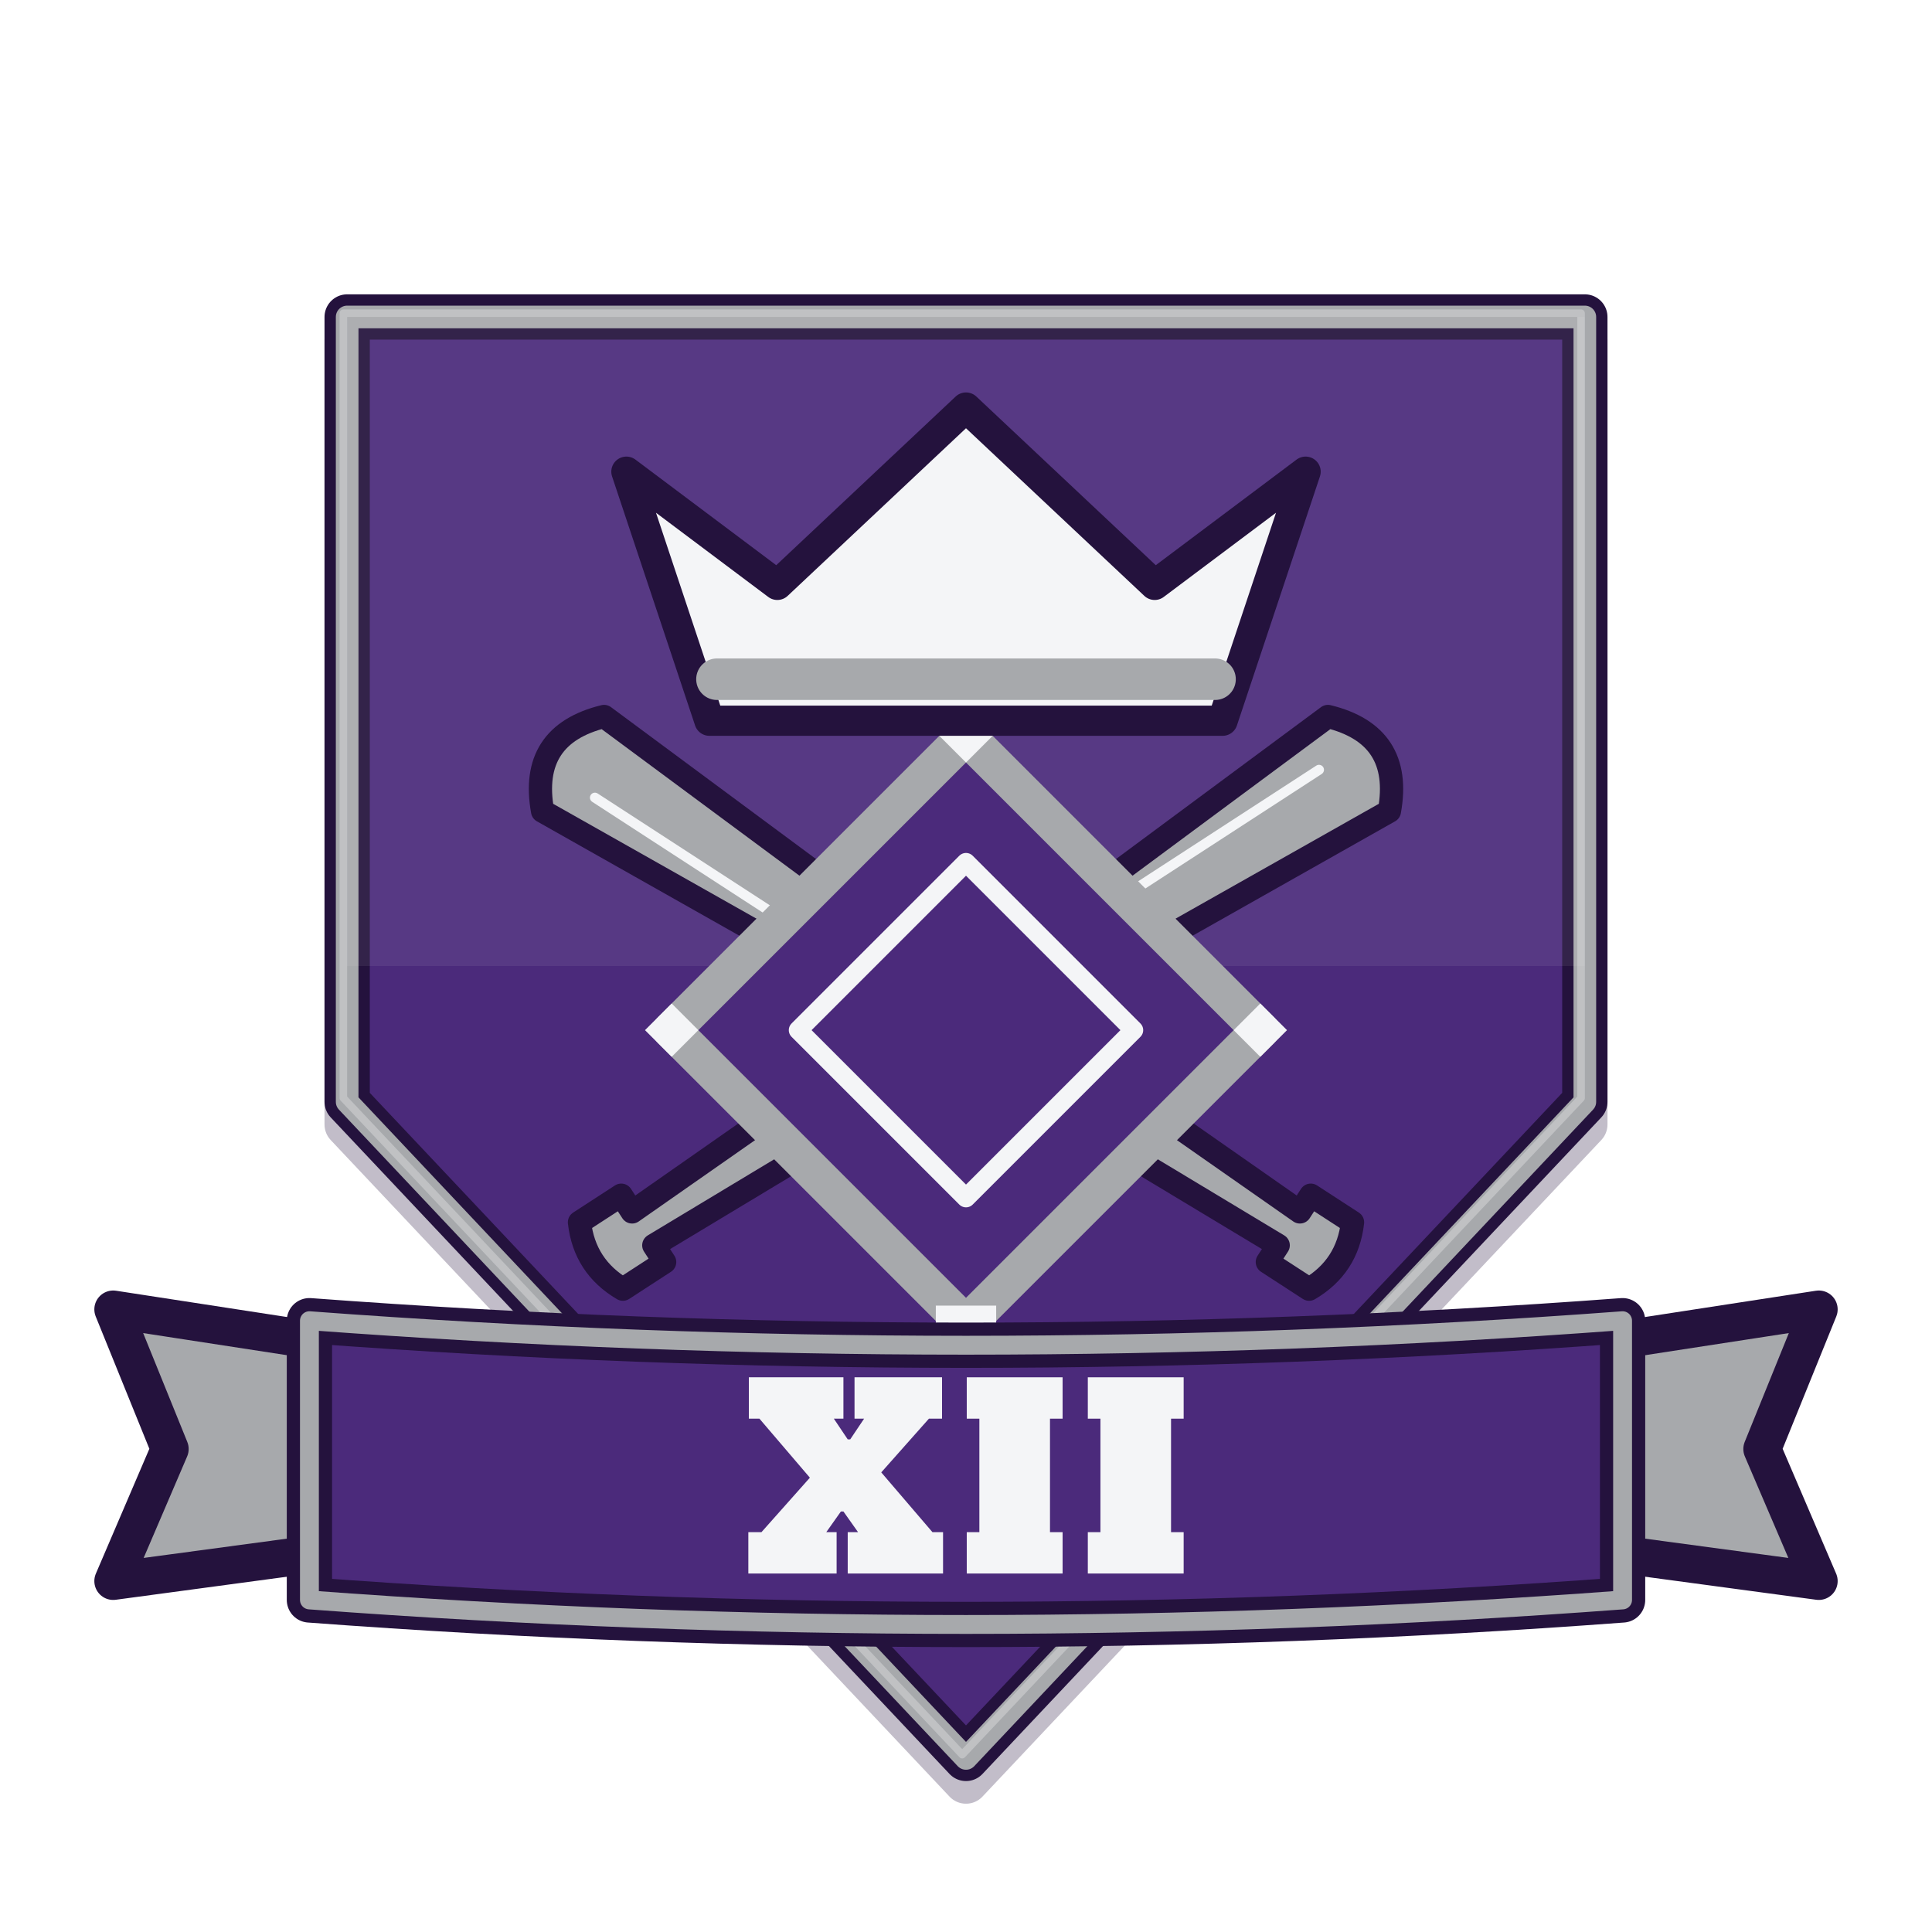
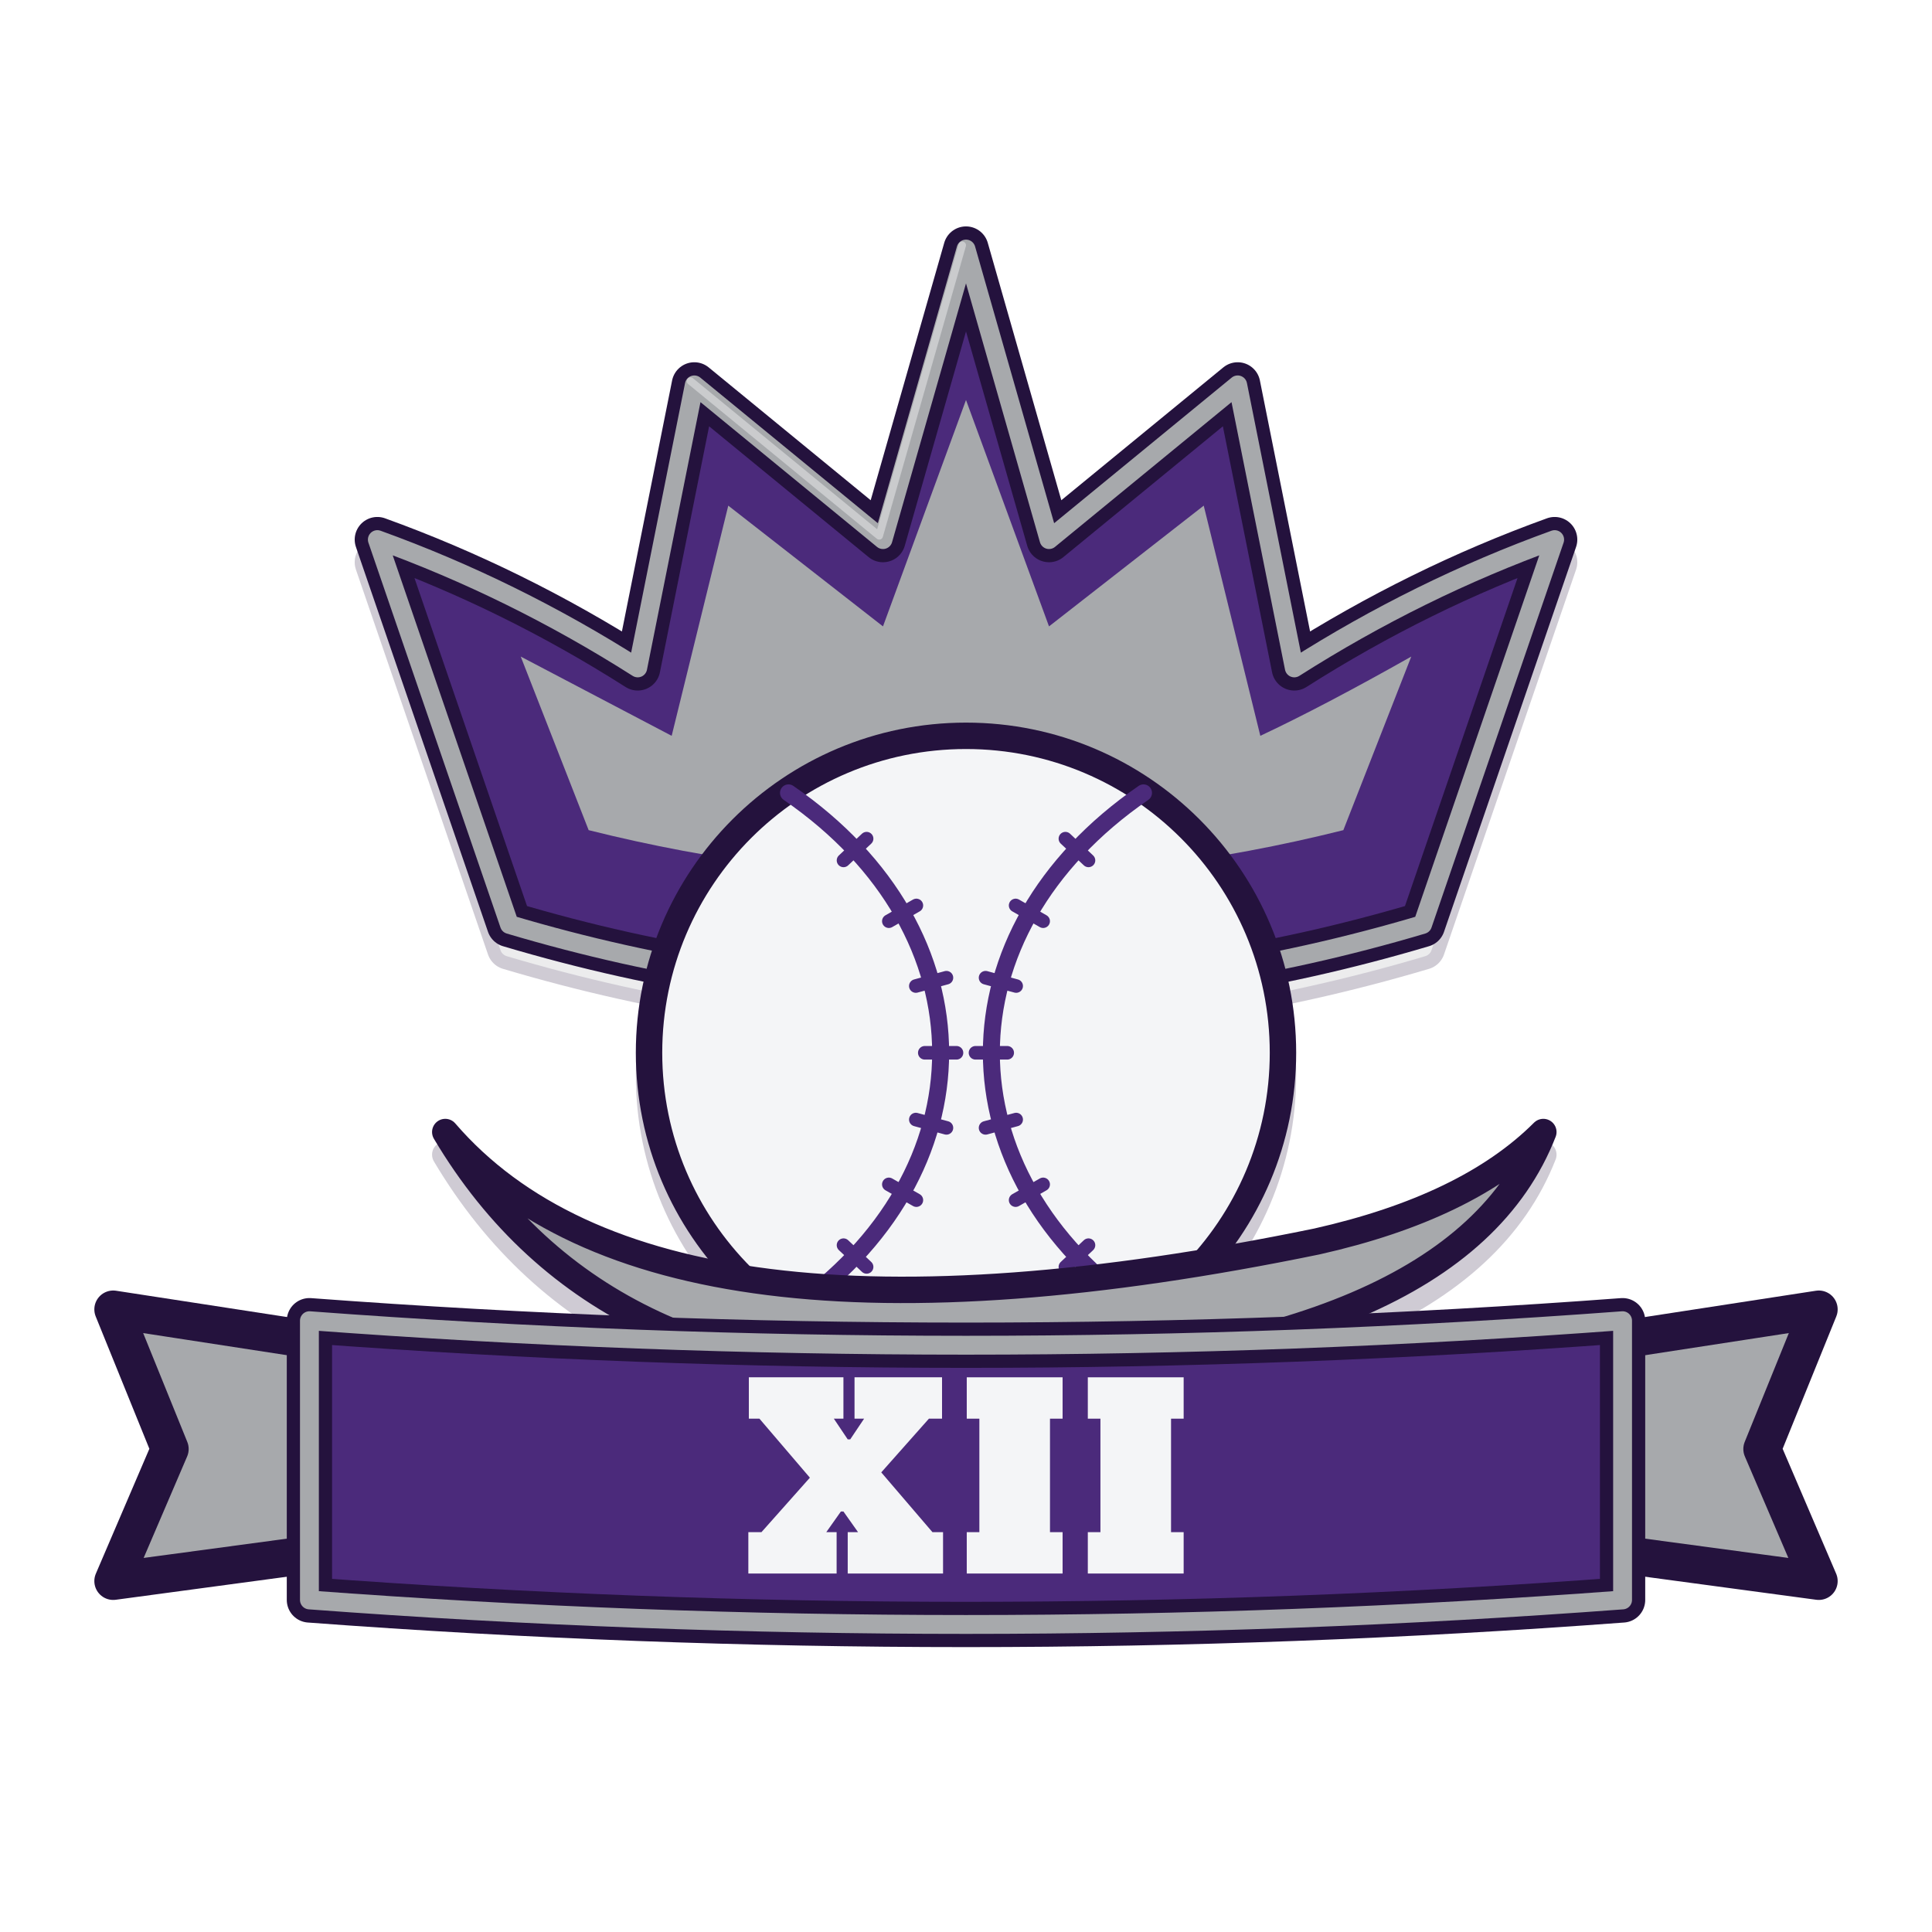
- <svg xmlns="http://www.w3.org/2000/svg" width="512" height="512" viewBox="0 0 512 512" role="img">
-   <defs>
-     <clipPath id="face-clip">
-       <path d="M92 84 H420 V292 L256 466 L92 292Z" fill="none" />
-     </clipPath>
-   </defs>
-   <path d="M92 84 H420 V292 L256 466 L92 292Z" fill="#24123D" stroke="#24123D" stroke-width="12" stroke-linejoin="round" stroke-linecap="round" transform="translate(0 6)" opacity="0.28" />
-   <g id="identity-geometry">
-     <path d="M92 84 H420 V292 L256 466 L92 292Z" fill="#4B2A7B" stroke="#24123D" stroke-width="12" stroke-linejoin="round" stroke-linecap="round" id="outer-border" />
-     <path d="M92 84 H420 V292 L256 466 L92 292Z" fill="none" stroke="#A7A9AC" stroke-width="6" stroke-linejoin="round" stroke-linecap="round" id="metal-band" />
-     <g clip-path="url(#face-clip)">
-       <path d="M0 0 H512 V256 H0Z" fill="#F4F5F7" opacity="0.075" />
+ <svg xmlns="http://www.w3.org/2000/svg" width="512" height="512" viewBox="0 0 512 512">
+   <g transform="translate(0 6)" opacity="0.22">
+     <g>
+       <path d="M100 143 Q136 156 169 177 L184 102 L234 143 L256 66 L278 143 L328 102 L343 177 Q376 156 412 143 L377 245 Q256 281 135 245Z" fill="#4B2A7B" stroke="#24123D" stroke-width="12" stroke-linejoin="round" stroke-linecap="round" />
+       <path d="M100 143 Q136 156 169 177 L184 102 L234 143 L256 66 L278 143 L328 102 L343 177 Q376 156 412 143 L377 245 Q256 281 135 245Z" fill="none" stroke="#A7A9AC" stroke-width="5" stroke-linejoin="round" stroke-linecap="round" />
+       <path d="M138 174 L156 220 Q256 245 356 220 L374 174 Q351 187 334 195 L319 134 L278 166 L256 106 L234 166 L193 134 L178 195Z" fill="#A7A9AC" />
+       <g>
+         <circle cx="256" cy="279" r="84" fill="#F4F5F7" stroke="#24123D" stroke-width="7" />
+         <path d="M303.040 210.120 C249.280 247.080 249.280 310.920 303.040 347.880" fill="none" stroke="#4B2A7B" stroke-width="4.5" stroke-linejoin="round" stroke-linecap="round" />
+         <path d="M288.458 228.014 L282.342 222.256" fill="none" stroke="#4B2A7B" stroke-width="3.6" stroke-linejoin="round" stroke-linecap="round" />
+         <path d="M276.447 244.124 L269.153 239.956" fill="none" stroke="#4B2A7B" stroke-width="3.6" stroke-linejoin="round" stroke-linecap="round" />
+         <path d="M269.294 261.304 L261.186 259.106" fill="none" stroke="#4B2A7B" stroke-width="3.6" stroke-linejoin="round" stroke-linecap="round" />
+         <path d="M266.920 279.000 L258.520 279.000" fill="none" stroke="#4B2A7B" stroke-width="3.6" stroke-linejoin="round" stroke-linecap="round" />
+         <path d="M269.294 296.696 L261.186 298.894" fill="none" stroke="#4B2A7B" stroke-width="3.6" stroke-linejoin="round" stroke-linecap="round" />
+         <path d="M276.447 313.876 L269.153 318.044" fill="none" stroke="#4B2A7B" stroke-width="3.6" stroke-linejoin="round" stroke-linecap="round" />
+         <path d="M288.458 329.986 L282.342 335.744" fill="none" stroke="#4B2A7B" stroke-width="3.6" stroke-linejoin="round" stroke-linecap="round" />
+         <path d="M208.960 210.120 C262.720 247.080 262.720 310.920 208.960 347.880" fill="none" stroke="#4B2A7B" stroke-width="4.5" stroke-linejoin="round" stroke-linecap="round" />
+         <path d="M229.658 222.256 L223.542 228.014" fill="none" stroke="#4B2A7B" stroke-width="3.6" stroke-linejoin="round" stroke-linecap="round" />
+         <path d="M242.847 239.956 L235.553 244.124" fill="none" stroke="#4B2A7B" stroke-width="3.6" stroke-linejoin="round" stroke-linecap="round" />
+         <path d="M250.814 259.106 L242.706 261.304" fill="none" stroke="#4B2A7B" stroke-width="3.6" stroke-linejoin="round" stroke-linecap="round" />
+         <path d="M253.480 279.000 L245.080 279.000" fill="none" stroke="#4B2A7B" stroke-width="3.6" stroke-linejoin="round" stroke-linecap="round" />
+         <path d="M250.814 298.894 L242.706 296.696" fill="none" stroke="#4B2A7B" stroke-width="3.6" stroke-linejoin="round" stroke-linecap="round" />
+         <path d="M242.847 318.044 L235.553 313.876" fill="none" stroke="#4B2A7B" stroke-width="3.6" stroke-linejoin="round" stroke-linecap="round" />
+         <path d="M229.658 335.744 L223.542 329.986" fill="none" stroke="#4B2A7B" stroke-width="3.6" stroke-linejoin="round" stroke-linecap="round" />
+       </g>
+       <path d="M118 300 Q174 365 349 329 Q389 320 409 300 Q386 359 257 365 Q159 369 118 300Z" fill="#A7A9AC" stroke="#24123D" stroke-width="7" stroke-linejoin="round" stroke-linecap="round" />
    </g>
-     <path d="M92 84 H420 V292 L256 466 L92 292Z" fill="none" stroke="#F4F5F7" stroke-width="2" stroke-linejoin="round" stroke-linecap="round" opacity="0.32" transform="translate(-1 -1)" id="single-rim-bevel" />
-     <g id="crossed-bats">
-       <g transform="translate(256 270) rotate(-57) scale(0.88)">
-         <path d="M-17 -141 Q0 -157 17 -141 L12 -60 L6 116 H12 V131 Q0 137 -12 131 V116 H-6 L-12 -60Z" fill="#A7A9AC" stroke="#24123D" stroke-width="7" stroke-linejoin="round" stroke-linecap="round" />
-         <path d="M-5 -130 L-5 -60" fill="none" stroke="#F4F5F7" stroke-width="3" stroke-linejoin="round" stroke-linecap="round" />
-       </g>
-       <g transform="translate(256 270) rotate(57) scale(0.88)">
-         <path d="M-17 -141 Q0 -157 17 -141 L12 -60 L6 116 H12 V131 Q0 137 -12 131 V116 H-6 L-12 -60Z" fill="#A7A9AC" stroke="#24123D" stroke-width="7" stroke-linejoin="round" stroke-linecap="round" />
-         <path d="M-5 -130 L-5 -60" fill="none" stroke="#F4F5F7" stroke-width="3" stroke-linejoin="round" stroke-linecap="round" />
-       </g>
+   </g>
+   <g id="crown-baseball-signature">
+     <path d="M100 143 Q136 156 169 177 L184 102 L234 143 L256 66 L278 143 L328 102 L343 177 Q376 156 412 143 L377 245 Q256 281 135 245Z" fill="#4B2A7B" stroke="#24123D" stroke-width="12" stroke-linejoin="round" stroke-linecap="round" />
+     <path d="M100 143 Q136 156 169 177 L184 102 L234 143 L256 66 L278 143 L328 102 L343 177 Q376 156 412 143 L377 245 Q256 281 135 245Z" fill="none" stroke="#A7A9AC" stroke-width="5" stroke-linejoin="round" stroke-linecap="round" />
+     <path d="M138 174 L156 220 Q256 245 356 220 L374 174 Q351 187 334 195 L319 134 L278 166 L256 106 L234 166 L193 134 L178 195Z" fill="#A7A9AC" />
+     <g id="baseball-and-stitches">
+       <circle cx="256" cy="279" r="84" fill="#F4F5F7" stroke="#24123D" stroke-width="7" />
+       <path d="M303.040 210.120 C249.280 247.080 249.280 310.920 303.040 347.880" fill="none" stroke="#4B2A7B" stroke-width="4.5" stroke-linejoin="round" stroke-linecap="round" />
+       <path d="M288.458 228.014 L282.342 222.256" fill="none" stroke="#4B2A7B" stroke-width="3.6" stroke-linejoin="round" stroke-linecap="round" />
+       <path d="M276.447 244.124 L269.153 239.956" fill="none" stroke="#4B2A7B" stroke-width="3.6" stroke-linejoin="round" stroke-linecap="round" />
+       <path d="M269.294 261.304 L261.186 259.106" fill="none" stroke="#4B2A7B" stroke-width="3.6" stroke-linejoin="round" stroke-linecap="round" />
+       <path d="M266.920 279.000 L258.520 279.000" fill="none" stroke="#4B2A7B" stroke-width="3.6" stroke-linejoin="round" stroke-linecap="round" />
+       <path d="M269.294 296.696 L261.186 298.894" fill="none" stroke="#4B2A7B" stroke-width="3.6" stroke-linejoin="round" stroke-linecap="round" />
+       <path d="M276.447 313.876 L269.153 318.044" fill="none" stroke="#4B2A7B" stroke-width="3.6" stroke-linejoin="round" stroke-linecap="round" />
+       <path d="M288.458 329.986 L282.342 335.744" fill="none" stroke="#4B2A7B" stroke-width="3.6" stroke-linejoin="round" stroke-linecap="round" />
+       <path d="M208.960 210.120 C262.720 247.080 262.720 310.920 208.960 347.880" fill="none" stroke="#4B2A7B" stroke-width="4.5" stroke-linejoin="round" stroke-linecap="round" />
+       <path d="M229.658 222.256 L223.542 228.014" fill="none" stroke="#4B2A7B" stroke-width="3.6" stroke-linejoin="round" stroke-linecap="round" />
+       <path d="M242.847 239.956 L235.553 244.124" fill="none" stroke="#4B2A7B" stroke-width="3.6" stroke-linejoin="round" stroke-linecap="round" />
+       <path d="M250.814 259.106 L242.706 261.304" fill="none" stroke="#4B2A7B" stroke-width="3.6" stroke-linejoin="round" stroke-linecap="round" />
+       <path d="M253.480 279.000 L245.080 279.000" fill="none" stroke="#4B2A7B" stroke-width="3.6" stroke-linejoin="round" stroke-linecap="round" />
+       <path d="M250.814 298.894 L242.706 296.696" fill="none" stroke="#4B2A7B" stroke-width="3.6" stroke-linejoin="round" stroke-linecap="round" />
+       <path d="M242.847 318.044 L235.553 313.876" fill="none" stroke="#4B2A7B" stroke-width="3.6" stroke-linejoin="round" stroke-linecap="round" />
+       <path d="M229.658 335.744 L223.542 329.986" fill="none" stroke="#4B2A7B" stroke-width="3.6" stroke-linejoin="round" stroke-linecap="round" />
    </g>
-     <g id="infield-diamond">
-       <path d="M256 195 L334 273 L256 351 L178 273Z" fill="#4B2A7B" stroke="#A7A9AC" stroke-width="10" stroke-linejoin="round" stroke-linecap="round" />
-       <path d="M256 228.54 L300.46 273 L256 317.46 L211.54 273Z" fill="none" stroke="#F4F5F7" stroke-width="5" stroke-linejoin="round" stroke-linecap="round" />
-       <rect x="251" y="190" width="10" height="10" fill="#F4F5F7" transform="rotate(45 256 195)" />
-       <rect x="329" y="268" width="10" height="10" fill="#F4F5F7" transform="rotate(45 334 273)" />
-       <rect x="173" y="268" width="10" height="10" fill="#F4F5F7" transform="rotate(45 178 273)" />
-       <path d="M248 346 H264 V356 L256 362 L248 356Z" fill="#F4F5F7" />
+     <path d="M118 300 Q174 365 349 329 Q389 320 409 300 Q386 359 257 365 Q159 369 118 300Z" fill="#A7A9AC" stroke="#24123D" stroke-width="7" stroke-linejoin="round" stroke-linecap="round" />
+   </g>
+   <path d="M184 102 L234 143 L256 66" fill="none" stroke="#F4F5F7" stroke-width="2" stroke-linejoin="round" stroke-linecap="round" opacity="0.45" transform="translate(-1 -1)" />
+   <g id="roman-ribbon">
+     <path d="M82 355 L30 347 L45 384 L30 419 L82 412Z" fill="#A7A9AC" stroke="#24123D" stroke-width="10" stroke-linejoin="round" stroke-linecap="round" />
+     <g transform="translate(512 0) scale(-1 1)">
+       <path d="M82 355 L30 347 L45 384 L30 419 L82 412Z" fill="#A7A9AC" stroke="#24123D" stroke-width="10" stroke-linejoin="round" stroke-linecap="round" />
    </g>
-     <g id="crown">
-       <path d="M166 125 L206 155 L256 108 L306 155 L346 125 L324 191 H188Z" fill="#F4F5F7" stroke="#24123D" stroke-width="8" stroke-linejoin="round" stroke-linecap="round" />
-       <path d="M190 180 H322" fill="none" stroke="#A7A9AC" stroke-width="11" stroke-linejoin="round" stroke-linecap="round" />
-     </g>
-     <g id="roman-ribbon">
-       <path d="M82 355 L30 347 L45 384 L30 419 L82 412Z" fill="#A7A9AC" stroke="#24123D" stroke-width="10" stroke-linejoin="round" stroke-linecap="round" />
-       <g transform="translate(512 0) scale(-1 1)">
-         <path d="M82 355 L30 347 L45 384 L30 419 L82 412Z" fill="#A7A9AC" stroke="#24123D" stroke-width="10" stroke-linejoin="round" stroke-linecap="round" />
-       </g>
-       <path d="M82 350 Q256 363 430 350 V424 Q256 437 82 424Z" fill="#4B2A7B" stroke="#24123D" stroke-width="12" stroke-linejoin="round" stroke-linecap="round" />
-       <path d="M82 350 Q256 363 430 350 V424 Q256 437 82 424Z" fill="none" stroke="#A7A9AC" stroke-width="5" stroke-linejoin="round" stroke-linecap="round" />
-       <g id="outlined-wordmark" data-wordmark="XII" data-font="Alfa Slab One Regular" transform="translate(197.383 417) scale(0.066838 -0.066838)">
-         <path d="M744 164H786V0H408V164H449L391 246H381L323 164H364V0H14V164H66L258 380L58 614H16V778H391V614H353L408 532H418L473 614H435V778H782V614H730L541 401Z" transform="translate(0 0)" fill="#F4F5F7" data-glyph="X" />
-         <path d="M20 0V164H70V614H20V778H400V614H350V164H400V0Z" transform="translate(860 0)" fill="#F4F5F7" data-glyph="I" />
-         <path d="M20 0V164H70V614H20V778H400V614H350V164H400V0Z" transform="translate(1340 0)" fill="#F4F5F7" data-glyph="I" />
-       </g>
+     <path d="M82 350 Q256 363 430 350 V424 Q256 437 82 424Z" fill="#4B2A7B" stroke="#24123D" stroke-width="12" stroke-linejoin="round" stroke-linecap="round" />
+     <path d="M82 350 Q256 363 430 350 V424 Q256 437 82 424Z" fill="none" stroke="#A7A9AC" stroke-width="5" stroke-linejoin="round" stroke-linecap="round" />
+     <g id="outlined-wordmark" data-wordmark="XII" data-font="Alfa Slab One Regular" transform="translate(197.383 417) scale(0.066838 -0.066838)">
+       <path d="M744 164H786V0H408V164H449L391 246H381L323 164H364V0H14V164H66L258 380L58 614H16V778H391V614H353L408 532H418L473 614H435V778H782V614H730L541 401Z" transform="translate(0 0)" fill="#F4F5F7" data-glyph="X" />
+       <path d="M20 0V164H70V614H20V778H400V614H350V164H400V0Z" transform="translate(860 0)" fill="#F4F5F7" data-glyph="I" />
+       <path d="M20 0V164H70V614H20V778H400V614H350V164H400V0Z" transform="translate(1340 0)" fill="#F4F5F7" data-glyph="I" />
    </g>
  </g>
</svg>
